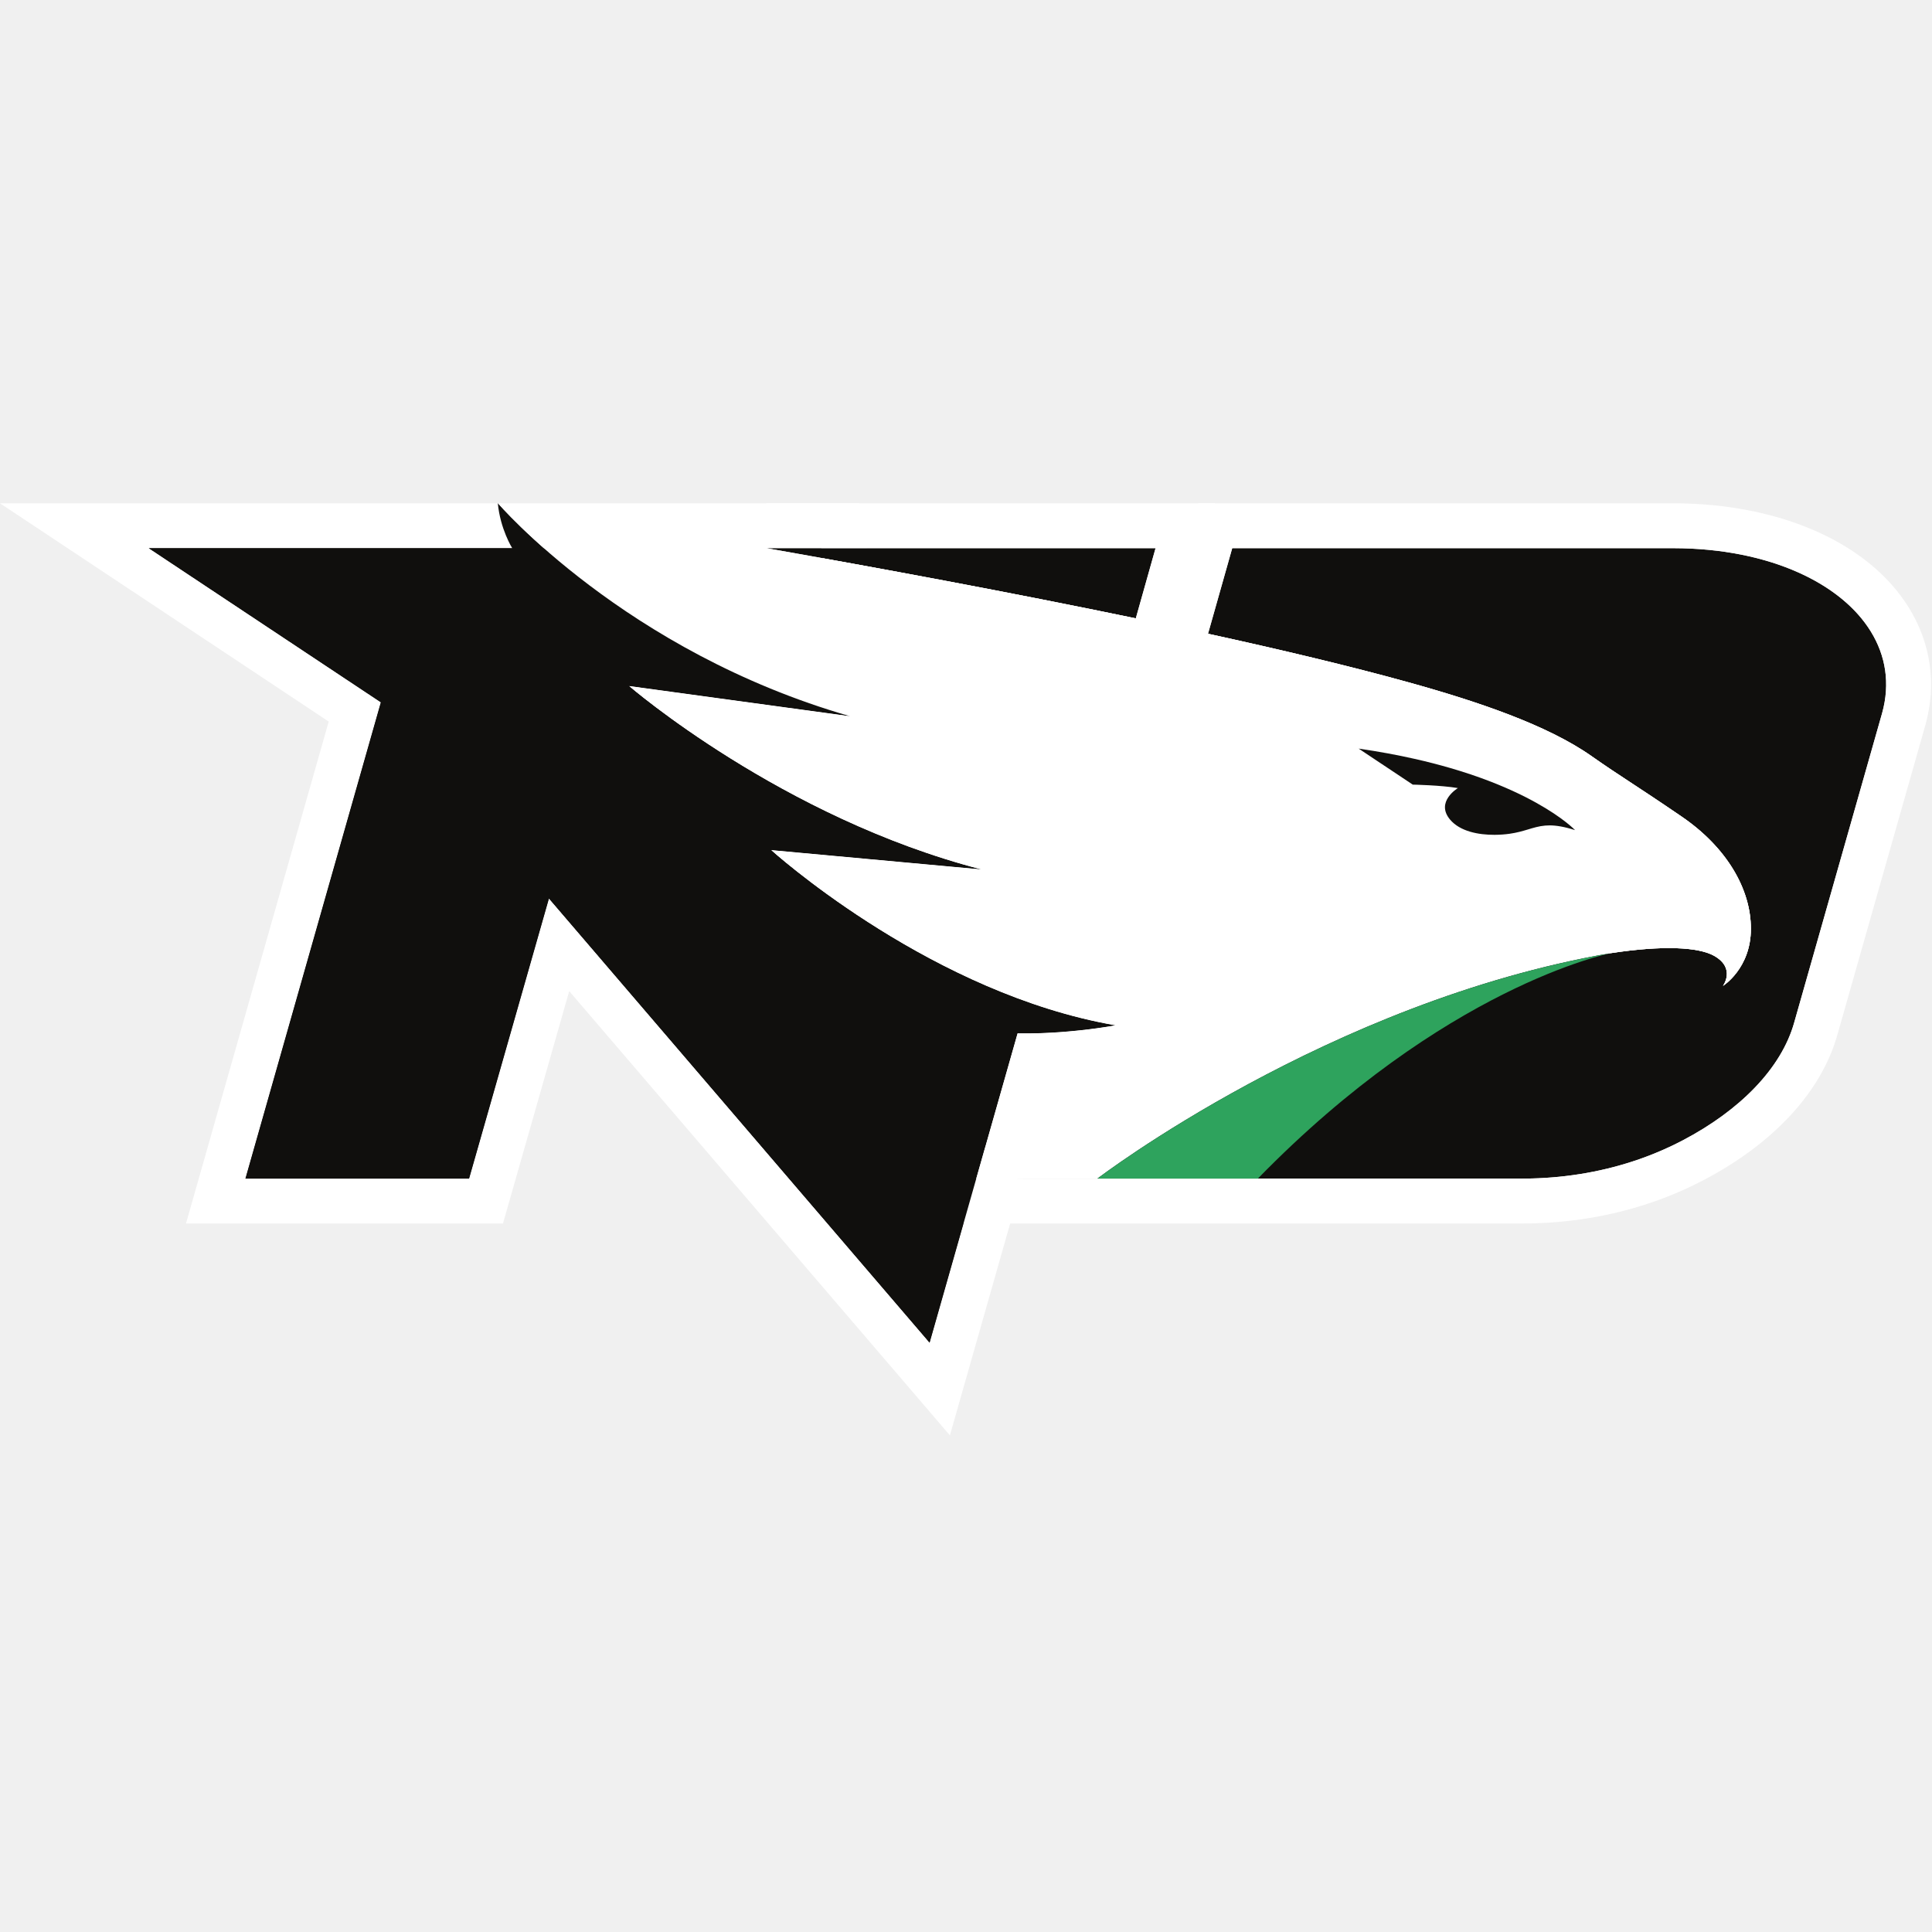
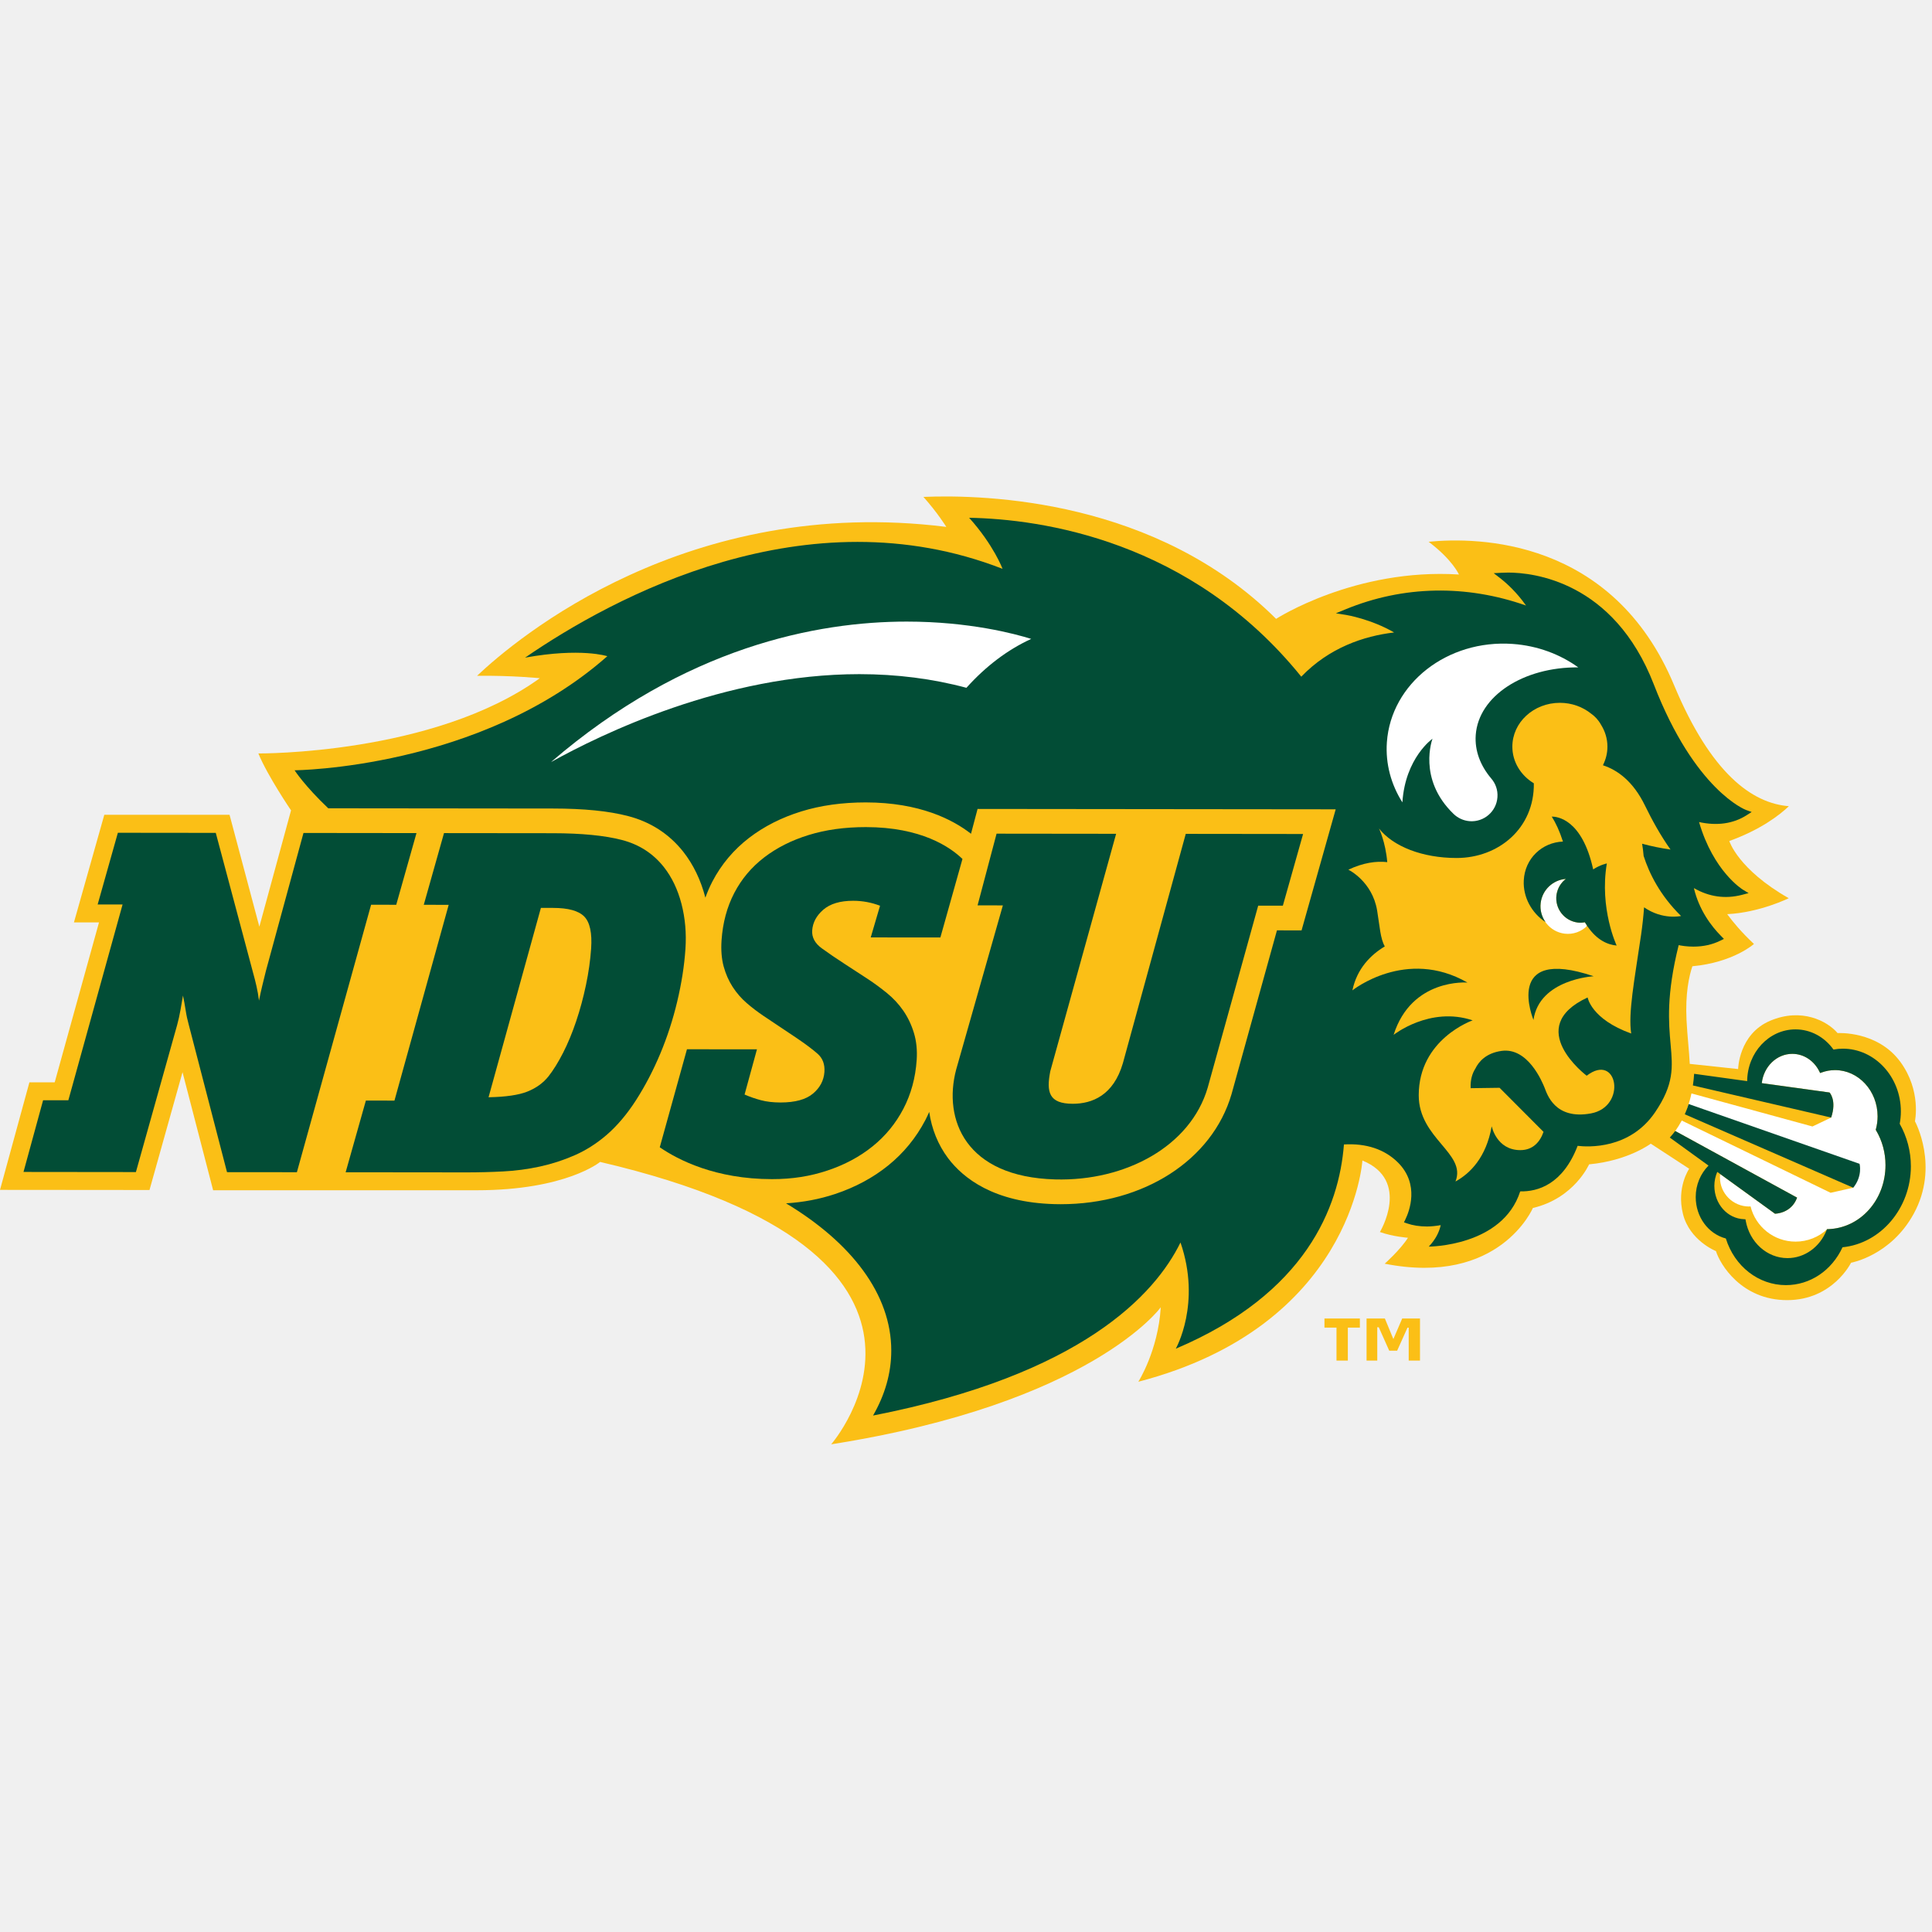
<svg xmlns="http://www.w3.org/2000/svg" width="200px" height="200px" viewBox="0 0 200 200" version="1.1">
-   <g id="north-dakota" stroke="none" stroke-width="1" fill="none" fill-rule="evenodd">
-     <g id="north-dakota_BGD" transform="translate(0, -0)">
-       <g id="north-dakota" transform="translate(0, 52)">
-         <g id="g10" transform="translate(100, 48.30707) scale(-1, 1) rotate(-180) translate(-100, -48.30707) translate(0, 0.024247)" fill-rule="nonzero">
+   <g id="north-dakota-st" stroke="none" stroke-width="1" fill="none" fill-rule="evenodd">
+     <g id="north-dakota-st_BGD">
+       <g id="north-dakota-st" transform="translate(0, 50)">
+         <g id="g10" transform="translate(99.7669, 50.09791) scale(-1, 1) rotate(-180) translate(-99.7669, -50.09791) translate(0, 0.680657)" fill-rule="nonzero">
          <g id="g12">
-             <path d="M88.014,74.442 L65.131,77.569 C65.131,77.569 80.938,63.921 101.616,58.583 L79.842,60.584 C79.842,60.584 95.196,46.682 113.685,42.793 C114.282,42.667 114.883,42.552 115.487,42.448 C115.487,42.448 114.728,42.305 113.499,42.137 C111.589,41.876 108.531,41.555 105.339,41.617 L96.232,9.594 L56.827,55.579 L48.56,26.581 L25.406,26.581 L39.426,75.888 L15.398,91.843 L85.023,91.843 L88.014,74.442" id="path14" fill="#100F0D" />
-             <path d="M88.939,96.489 L0,96.489 L12.827,87.972 L34.028,73.894 L20.937,27.851 L19.254,21.934 L25.406,21.934 L48.56,21.934 L52.067,21.934 L53.029,25.307 L58.925,45.99 L92.703,6.571 L98.334,0 L100.701,8.323 L108.867,37.035 C110.939,37.142 112.787,37.35 114.127,37.533 C115.436,37.712 116.26,37.865 116.349,37.882 L141.647,42.66 L116.276,47.027 C115.737,47.12 115.188,47.225 114.641,47.34 C108.096,48.717 101.929,51.475 96.808,54.359 L101.191,53.956 L102.778,63.082 C98.366,64.221 93.814,65.865 89.249,67.969 C87.742,68.664 86.231,69.409 84.725,70.201 L87.385,69.838 L93.668,68.979 L92.593,75.229 L89.602,92.63 L88.939,96.489 L88.939,96.489 Z M85.023,91.843 L88.014,74.442 L65.131,77.569 C65.131,77.569 80.938,63.921 101.616,58.583 L79.842,60.584 C79.842,60.584 95.196,46.682 113.685,42.793 C114.282,42.667 114.883,42.552 115.487,42.448 C115.487,42.448 114.728,42.305 113.499,42.137 C111.751,41.898 109.04,41.609 106.145,41.609 C105.878,41.609 105.609,41.612 105.339,41.617 L96.232,9.594 L56.827,55.579 L48.56,26.581 L25.406,26.581 L39.426,75.888 L15.398,91.843 L85.023,91.843 L85.023,91.843 Z" id="path16" fill="#FFFFFF" />
-             <g id="g18" transform="translate(105.299, 26.57985)" fill="#100F0D">
-               <path d="M88.373,56.631 C88.277,56.788 88.176,56.942 88.071,57.095 C87.864,57.402 87.638,57.701 87.398,57.995 C85.835,59.901 83.608,61.525 80.861,62.752 C77.32,64.334 72.918,65.254 67.964,65.263 L22.262,65.263 L22.26,65.263 L19.755,56.404 C27.358,54.742 34.464,53.05 40.41,51.403 C47.726,49.377 54.881,46.946 59.428,43.755 C62.513,41.589 63.88,40.828 68.776,37.482 C73.445,34.293 75.953,29.983 75.953,25.865 C75.953,21.748 73.062,19.952 73.062,19.952 C73.062,19.952 74.407,21.752 72.193,23.039 C70.53,24.007 66.739,24.145 61.5,23.349 C61.093,23.271 19.347,19.828 0.009,0.001 L52.169,0.001 C52.533,-0 52.897,0.004 53.261,0.014 C57.076,0.112 60.858,0.768 64.441,2.025 C64.951,2.204 65.46,2.396 65.963,2.6 C66.635,2.872 67.297,3.166 67.951,3.482 C68.278,3.641 68.602,3.804 68.925,3.974 C74.778,7.051 79.107,11.386 80.442,16.177 L89.54,48.195 C90.388,51.249 89.908,54.133 88.373,56.631" id="path20" />
-             </g>
-             <g id="g22" transform="translate(94.28361, 21.92756)" fill="#FFFFFF">
-               <path d="M78.986,74.562 L78.982,74.562 L78.978,74.562 L33.276,74.562 L29.762,74.562 L28.805,71.18 L26.299,62.32 L24.956,57.57 L29.778,56.516 C37.866,54.749 44.732,53.088 50.186,51.577 C55.611,50.074 63.337,47.717 67.773,44.604 C69.4,43.462 70.583,42.686 71.953,41.787 C73.286,40.912 74.797,39.92 77.17,38.298 C79.438,36.748 81.063,34.85 81.83,32.932 C80.834,33.087 79.725,33.165 78.495,33.165 C76.574,33.165 74.356,32.977 71.9,32.607 C71.864,32.604 71.819,32.599 71.765,32.593 C67.883,32.198 57.6,30.937 45.96,27.767 C38.506,25.737 31.741,23.269 25.856,20.431 C18.424,16.848 12.314,12.631 7.698,7.897 L0.002,0.006 L11.024,0.007 L63.184,0.007 L63.272,0.006 C63.644,0.006 64.022,0.011 64.394,0.021 C68.777,0.133 73.016,0.897 76.993,2.292 C77.575,2.496 78.158,2.716 78.725,2.946 C79.489,3.256 80.25,3.595 80.99,3.952 C81.366,4.134 81.74,4.323 82.103,4.514 C89.377,8.338 94.287,13.686 95.931,19.573 L105.024,51.577 L105.028,51.59 L105.033,51.603 C105.621,53.726 105.767,55.859 105.463,57.943 C105.169,59.968 104.455,61.911 103.344,63.718 C103.208,63.94 103.068,64.156 102.926,64.364 C102.644,64.778 102.335,65.192 102.007,65.592 C99.965,68.08 97.196,70.117 93.771,71.647 C89.525,73.543 84.413,74.552 78.986,74.562 L78.986,74.562 Z M78.978,69.915 C83.933,69.906 88.336,68.986 91.876,67.404 C94.622,66.177 96.849,64.553 98.413,62.647 C98.653,62.353 98.878,62.054 99.086,61.747 C99.192,61.594 99.291,61.44 99.387,61.283 C100.923,58.785 101.403,55.901 100.555,52.847 L91.457,20.83 C90.123,16.038 85.792,11.703 79.94,8.626 C79.617,8.456 79.294,8.293 78.966,8.135 C78.313,7.818 77.649,7.524 76.978,7.252 C76.475,7.048 75.966,6.856 75.456,6.677 C71.873,5.42 68.091,4.764 64.275,4.666 C63.941,4.657 63.606,4.653 63.272,4.653 C63.243,4.653 63.213,4.653 63.184,4.653 L11.024,4.653 C30.361,24.48 72.108,27.923 72.515,28.001 C74.803,28.349 76.815,28.518 78.495,28.518 C80.66,28.518 82.271,28.236 83.208,27.691 C85.422,26.404 84.077,24.604 84.077,24.604 C84.077,24.604 86.968,26.4 86.968,30.517 C86.968,34.635 84.46,38.945 79.792,42.134 C74.895,45.48 73.528,46.241 70.443,48.407 C65.897,51.598 58.742,54.029 51.426,56.055 C45.479,57.702 38.373,59.394 30.77,61.056 L33.276,69.915 L33.276,69.915 L78.978,69.915 L78.978,69.915 Z" id="path24" />
-             </g>
-             <path d="M79.329,91.843 C90.897,89.805 104.626,87.267 117.577,84.575 L119.624,91.843 L119.624,91.843 L79.329,91.843" id="path26" fill="#100F0D" />
-             <path d="M125.76,96.489 L119.624,96.489 L119.624,96.489 L79.329,96.489 L78.523,87.267 C92.768,84.757 105.59,82.321 116.631,80.026 L120.875,79.144 L122.049,83.315 L124.097,90.583 L125.76,96.489 L125.76,96.489 Z M119.624,91.843 L117.577,84.575 C104.626,87.267 90.897,89.805 79.329,91.843 L119.624,91.843 L119.624,91.843 L119.624,91.843 Z" id="path28" fill="#FFFFFF" />
-             <path d="M113.685,42.793 C95.196,46.682 79.842,60.584 79.842,60.584 L101.616,58.583 C80.938,63.921 65.131,77.569 65.131,77.569 L88.014,74.442 C64.698,81.133 51.532,96.515 51.532,96.515 C51.783,93.816 53.025,91.843 53.025,91.843 L15.398,91.843 L39.426,75.888 L25.406,26.581 L48.56,26.581 L56.827,55.579 L96.232,9.594 L105.339,41.617 C108.531,41.555 111.589,41.876 113.499,42.137 C114.728,42.305 115.487,42.448 115.487,42.448 C114.883,42.552 114.282,42.667 113.685,42.793" id="path30" fill="#100F0D" />
-             <g id="g32" transform="translate(51.52867, 26.57607)" fill="#FFFFFF">
-               <path d="M115.225,23.346 L115.251,23.35 L115.27,23.352 C120.509,24.148 124.3,24.01 125.963,23.043 C128.176,21.755 126.831,19.956 126.831,19.956 C126.831,19.956 129.722,21.751 129.722,25.869 C129.722,29.986 127.214,34.297 122.546,37.486 C117.65,40.831 116.283,41.592 113.197,43.758 C108.651,46.949 101.496,49.38 94.18,51.406 C88.234,53.053 81.127,54.746 73.525,56.407 C71.077,56.942 68.577,57.473 66.048,57.999 C53.097,60.69 39.369,63.228 27.8,65.267 C11.845,68.078 0.003,69.938 0.003,69.938 C0.003,69.938 13.17,54.557 36.485,47.865 L13.602,50.992 C13.602,50.992 29.409,37.344 50.087,32.007 L28.313,34.008 C28.313,34.008 43.667,20.106 62.156,16.217 C62.753,16.091 63.353,15.976 63.958,15.872 C63.958,15.872 63.199,15.729 61.97,15.561 C60.06,15.3 57.002,14.979 53.81,15.041 L49.534,0.004 L49.534,0.004 L57.569,0.004 L62.072,0.004 C62.072,0.004 86.011,18.312 115.225,23.346" id="path34" />
-             </g>
-             <path d="M150.922,67.009 C150.922,67.009 148.553,65.589 150.114,63.741 C151.142,62.525 153.041,62.162 154.718,62.169 C155.277,62.171 155.811,62.214 156.28,62.28 C156.658,62.334 156.99,62.404 157.298,62.48 C157.59,62.552 157.857,62.63 158.112,62.706 C158.735,62.893 159.29,63.069 159.956,63.126 C160.107,63.139 160.264,63.147 160.43,63.146 C161.114,63.143 161.935,63.011 163.048,62.657 L163.049,62.657 C163.049,62.657 161.873,63.909 159.009,65.499 C158.844,65.591 158.676,65.683 158.5,65.776 C158.124,65.976 157.727,66.179 157.298,66.386 C155.439,67.282 153.078,68.228 150.123,69.087 C148.983,69.418 147.755,69.737 146.433,70.034 C144.674,70.431 142.748,70.79 140.648,71.094 L146.248,67.366 C146.248,67.366 149.142,67.31 150.922,67.009" id="path36" fill="#100F0D" />
-             <g id="g38" transform="translate(113.5969, 26.57518)" fill="#2EA35D">
-               <path d="M0.004,0.005 C0.004,0.005 23.942,18.313 53.156,23.346 L53.183,23.351 L53.202,23.353 C52.794,23.275 35.952,19.832 16.613,0.005 L0.004,0.005" id="path40" />
-             </g>
+             <path d="M198.233,33.443 C198.233,33.443 198.921,36.597 196.72,39.596 C194.343,42.836 190.226,42.57 190.226,42.57 C189.164,43.819 186.492,45.227 183.242,43.845 C179.993,42.464 179.929,38.848 179.929,38.848 L174.923,39.383 C174.856,40.772 174.669,42.286 174.588,43.932 C174.453,46.675 174.854,48.479 175.196,49.488 C179.443,49.883 181.568,51.796 181.568,51.796 C180.269,53.015 179.386,54.082 178.8,54.882 C182.151,55.041 185.17,56.532 185.17,56.532 C179.908,59.527 179.017,62.453 179.017,62.453 C182.244,63.624 184.178,65.103 185.183,66.058 C181.386,66.359 177.123,69.422 173.297,78.593 C166.95,93.807 152.957,93.93 147.891,93.432 C150.373,91.561 151.028,90.043 151.028,90.043 C140.244,90.72 132.102,85.451 132.102,85.451 C119.711,97.781 102.143,98.345 95.593,98.076 C97.067,96.421 97.962,94.971 97.962,94.971 C71.17,98.318 53.493,83.443 49.384,79.556 C52.992,79.603 55.879,79.306 55.879,79.306 C44.873,71.363 26.746,71.519 26.746,71.519 C27.699,69.191 30.129,65.627 30.129,65.627 L26.848,53.588 L23.763,65.166 L10.797,65.166 L7.654,54.027 L10.248,54.027 L5.663,37.475 L3.045,37.475 L0,26.34 L15.476,26.326 L18.895,38.523 L22.063,26.3 L49.335,26.3 C58.599,26.3 62.123,29.233 62.123,29.233 C103.181,19.651 86.043,0 86.043,0 C113.018,4.247 120.163,14.188 120.163,14.188 C119.883,9.677 117.839,6.476 117.839,6.476 C139.973,12.236 141.036,29.38 141.036,29.38 C146.077,27.314 142.847,21.976 142.847,21.976 C144.227,21.489 145.753,21.382 145.753,21.382 C144.951,20.123 143.345,18.697 143.345,18.697 C155.241,16.35 158.683,24.465 158.683,24.465 C162.973,25.47 164.501,28.982 164.501,28.982 C168.54,29.356 170.886,31.123 170.886,31.123 L174.865,28.527 C174.865,28.527 173.532,26.619 174.218,23.852 C174.906,21.085 177.636,20.001 177.636,20.001 C178.05,18.64 180.279,14.926 185.001,14.926 C189.725,14.926 191.619,18.796 191.619,18.796 C191.619,18.796 195.726,19.517 198.107,23.866 C200.795,28.776 198.233,33.443 198.233,33.443" id="path14" fill="#FBBF16" />
+             <path d="M175.886,64.416 C177.753,64.006 179.434,64.245 180.812,65.125 L181.333,65.458 L180.751,65.666 C180.699,65.685 175.46,67.673 171.203,78.663 C167.041,89.408 158.617,90.242 156.133,90.242 C155.897,90.242 155.665,90.235 155.444,90.223 L154.628,90.179 L155.276,89.68 C156,89.116 157.013,88.192 157.972,86.832 C151.777,89.012 145.266,88.902 139.286,86.437 L138.29,86.027 L139.354,85.856 C139.383,85.852 141.932,85.432 144.316,84.044 C141.193,83.674 137.614,82.482 134.708,79.466 C123.261,93.634 107.733,95.778 100.324,95.916 C102.866,93.088 103.784,90.63 103.784,90.63 C83.464,98.547 63.499,87.72 54.356,81.436 C60.146,82.486 62.871,81.586 62.871,81.586 C49.654,69.915 30.495,69.776 30.495,69.776 C30.495,69.776 31.51,68.189 33.982,65.841 L57.228,65.817 C60.464,65.814 63.014,65.559 65.02,65.036 C67.338,64.434 69.256,63.197 70.719,61.359 C71.777,60.015 72.547,58.415 73.019,56.593 C73.019,56.592 73.021,56.591 73.021,56.591 C73.227,57.163 73.465,57.718 73.742,58.252 C74.667,60.028 75.948,61.552 77.551,62.783 C79.097,63.969 80.92,64.892 82.969,65.523 C84.965,66.139 87.203,66.45 89.618,66.45 C95.225,66.445 98.651,64.661 100.517,63.204 L101.198,65.774 L138.271,65.735 L134.737,53.201 L132.189,53.204 L127.485,36.238 C125.489,29.416 118.387,24.856 109.802,24.856 C109.592,24.856 109.378,24.86 109.165,24.865 C102.876,25.036 99.693,27.557 98.132,29.638 C97.099,31.021 96.447,32.654 96.192,34.41 C96.064,34.118 95.931,33.832 95.786,33.552 C94.827,31.723 93.533,30.143 91.935,28.857 C90.373,27.595 88.531,26.606 86.462,25.916 C84.831,25.373 83.151,25.058 81.37,24.947 C88.155,20.862 92.264,15.532 92.264,9.699 C92.264,7.363 91.604,5.108 90.378,2.979 C112.053,7.217 119.585,15.554 122.204,20.893 C124.384,14.582 121.717,9.898 121.717,9.898 C135.229,15.621 138.623,24.592 139.124,31.041 C141.416,31.177 143.332,30.551 144.717,29.172 C146.986,26.909 145.879,24.095 145.487,23.286 L145.338,22.98 L145.658,22.868 C146.248,22.66 146.959,22.549 147.712,22.549 C148.155,22.549 148.641,22.602 149.142,22.687 C148.991,21.993 148.632,21.234 147.907,20.467 C147.907,20.467 155.541,20.469 157.372,26.184 C159.193,26.145 161.778,26.899 163.316,30.897 C164.388,30.771 168.713,30.522 171.331,34.37 C173.308,37.28 173.155,39.002 172.942,41.388 C172.739,43.668 172.487,46.496 173.776,51.676 C174.094,51.609 174.639,51.521 175.3,51.521 C176.322,51.521 177.258,51.727 178.081,52.135 L178.458,52.322 L178.163,52.621 C177.152,53.643 175.89,55.302 175.351,57.58 C176.916,56.673 178.607,56.433 180.319,56.879 L181.014,57.061 L180.399,57.432 C180.368,57.451 177.367,59.312 175.886,64.416" id="path16" fill="#024D36" />
+             <path d="M146.997,8.667 L145.829,8.667 L145.829,12.074 L145.702,12.074 L144.631,9.69 L143.814,9.69 L142.73,12.116 L142.573,12.116 L142.573,8.667 L141.466,8.667 L141.466,13.025 L143.361,13.025 L144.241,10.894 L145.155,13.025 L146.997,13.025 L146.997,8.667 Z M140.774,12.079 L139.528,12.079 L139.528,8.667 L138.353,8.667 L138.353,12.079 L137.108,12.079 L137.108,13.025 L140.774,13.025 L140.774,12.079 L140.774,12.079 Z" id="path18" fill="#FBBF16" />
+             <path d="M194.211,32.499 L194.174,32.556 L194.192,32.619 C194.31,33.062 194.368,33.51 194.368,33.951 C194.368,36.589 192.391,38.738 189.96,38.738 C189.484,38.738 189.013,38.653 188.554,38.485 L188.42,38.434 L188.357,38.564 C187.803,39.711 186.724,40.421 185.537,40.421 C183.914,40.421 182.573,39.095 182.379,37.389 L189.394,36.42 C189.394,36.42 190.166,35.621 189.561,33.825 L187.625,32.902 L175.098,36.325 C174.988,35.808 174.848,35.3 174.669,34.801 L191.806,28.298 L191.848,26.563 L189.503,26.038 L174.096,33.515 C173.896,33.146 173.674,32.783 173.417,32.436 L186.035,25.537 C185.433,23.871 183.745,23.873 183.745,23.873 L178.07,27.979 C178.059,27.866 178.048,27.753 178.048,27.637 C178.048,25.969 179.401,24.618 181.069,24.618 C181.119,24.618 181.165,24.63 181.217,24.632 C181.734,22.536 183.621,20.983 185.877,20.983 C187.128,20.983 188.263,21.46 189.119,22.241 L189.129,22.272 L189.234,22.274 C192.572,22.376 195.186,25.288 195.186,28.908 C195.186,30.179 194.848,31.423 194.211,32.499" id="path20" fill="#FFFFFF" />
+             <path d="M196.658,33.179 C196.737,33.603 196.777,34.033 196.777,34.461 C196.777,38.043 194.079,40.958 190.765,40.958 C190.453,40.958 190.136,40.929 189.801,40.867 C188.846,42.195 187.415,42.954 185.864,42.954 C183.122,42.954 180.889,40.554 180.867,37.598 L175.376,38.356 C175.349,37.953 175.309,37.551 175.248,37.15 L189.561,33.825 C190.166,35.621 189.394,36.42 189.394,36.42 L182.379,37.389 C182.573,39.095 183.914,40.421 185.537,40.421 C186.724,40.421 187.803,39.711 188.357,38.564 L188.42,38.434 L188.554,38.485 C189.013,38.653 189.484,38.738 189.96,38.738 C192.391,38.738 194.368,36.589 194.368,33.951 C194.368,33.51 194.31,33.062 194.192,32.619 L194.174,32.556 L194.211,32.499 C194.848,31.423 195.186,30.179 195.186,28.908 C195.186,25.288 192.572,22.376 189.234,22.274 L189.129,22.272 L189.091,22.175 C188.395,20.414 186.806,19.276 185.041,19.276 C182.925,19.276 181.106,20.915 180.712,23.172 L180.691,23.297 L180.561,23.303 C178.829,23.356 177.47,24.874 177.47,26.759 C177.47,27.265 177.579,27.752 177.77,28.2 L183.745,23.873 C183.745,23.873 185.433,23.871 186.035,25.537 L173.417,32.436 C173.246,32.202 173.056,31.977 172.856,31.756 L176.864,28.853 C176.039,28.027 175.54,26.859 175.54,25.605 C175.54,23.549 176.817,21.795 178.658,21.307 C179.56,18.415 182.048,16.479 184.876,16.479 C187.375,16.479 189.616,17.978 190.738,20.398 C194.711,20.795 197.813,24.457 197.813,28.782 C197.813,30.33 197.412,31.849 196.658,33.179" id="path22" fill="#024D36" />
+             <path d="M192.501,29.036 L174.81,35.227 C174.696,34.867 174.564,34.512 174.409,34.164 L191.848,26.563 C192.841,27.792 192.501,29.036 192.501,29.036" id="path24" fill="#024D36" />
+             <path d="M41.018,55.853 L43.114,63.274 L31.416,63.287 L27.526,49.005 C27.387,48.46 27.259,47.94 27.142,47.445 C27.024,46.95 26.913,46.447 26.811,45.934 C26.746,46.447 26.662,46.935 26.559,47.394 C26.456,47.855 26.323,48.375 26.161,48.957 L22.337,63.296 L12.202,63.307 L10.109,55.884 L12.689,55.883 L7.075,35.615 L4.462,35.619 L2.433,28.196 L14.069,28.183 L18.331,43.384 C18.463,43.863 18.584,44.398 18.691,44.996 C18.799,45.593 18.883,46.079 18.942,46.456 C19.042,45.975 19.136,45.475 19.217,44.943 C19.297,44.415 19.407,43.912 19.541,43.433 L23.5,28.174 L30.734,28.167 L38.416,55.856 L41.018,55.853" id="path26" fill="#024D36" />
+             <path d="M97.348,52.468 L99.634,60.596 C98.349,61.84 95.36,63.888 89.645,63.894 C87.462,63.895 85.489,63.624 83.722,63.078 C81.957,62.536 80.417,61.76 79.108,60.756 C77.797,59.75 76.764,58.521 76.01,57.072 C75.257,55.623 74.82,53.993 74.695,52.185 C74.627,51.16 74.698,50.254 74.912,49.47 C75.127,48.683 75.44,47.977 75.85,47.343 C76.26,46.713 76.742,46.157 77.298,45.679 C77.85,45.2 78.435,44.757 79.046,44.345 L82.415,42.093 C83.377,41.443 84.118,40.889 84.642,40.426 C85.163,39.966 85.397,39.341 85.344,38.556 C85.283,37.668 84.887,36.917 84.158,36.305 C83.427,35.692 82.308,35.386 80.798,35.386 C80.025,35.388 79.35,35.466 78.774,35.621 C78.198,35.774 77.632,35.97 77.078,36.209 L78.36,40.889 L71.114,40.896 L68.298,30.749 C70.214,29.434 74.066,27.457 79.902,27.451 C82.018,27.449 83.867,27.746 85.653,28.342 C87.44,28.937 88.999,29.771 90.33,30.846 C91.663,31.92 92.724,33.217 93.518,34.734 C94.309,36.251 94.769,37.932 94.894,39.776 C94.964,40.798 94.868,41.738 94.607,42.592 C94.347,43.442 93.98,44.211 93.506,44.895 C93.032,45.578 92.47,46.183 91.817,46.713 C91.167,47.243 90.503,47.731 89.827,48.175 L87.466,49.713 C86.566,50.294 85.764,50.842 85.061,51.354 C84.358,51.867 84.03,52.481 84.078,53.198 C84.136,54.017 84.52,54.734 85.232,55.347 C85.946,55.96 86.974,56.268 88.316,56.267 C89.29,56.266 90.219,56.093 91.1,55.751 L90.138,52.474 L97.348,52.468" id="path28" fill="#024D36" />
+             <path d="M60.657,47.538 C60.385,46.241 60.048,44.996 59.647,43.803 C59.246,42.608 58.794,41.519 58.291,40.53 C57.787,39.54 57.277,38.722 56.765,38.074 C56.213,37.391 55.49,36.872 54.594,36.515 C53.694,36.156 52.356,35.961 50.575,35.928 L55.994,55.531 L57.25,55.529 C58.828,55.528 59.907,55.227 60.488,54.63 C61.067,54.031 61.303,52.93 61.194,51.327 C61.11,50.098 60.93,48.834 60.657,47.538 L60.657,47.538 Z M70.546,55.952 C70.16,57.436 69.551,58.707 68.717,59.766 C67.604,61.167 66.158,62.1 64.377,62.562 C62.597,63.026 60.213,63.257 57.226,63.261 L45.963,63.273 L43.868,55.85 L46.448,55.847 L40.834,35.581 L37.875,35.584 L35.781,28.163 L48.28,28.15 C49.523,28.149 50.791,28.181 52.09,28.249 C53.387,28.314 54.657,28.486 55.899,28.757 C57.143,29.028 58.344,29.42 59.505,29.93 C60.664,30.44 61.76,31.137 62.793,32.024 C63.899,32.98 64.922,34.191 65.861,35.657 C66.8,37.125 67.631,38.72 68.354,40.443 C69.074,42.166 69.659,43.961 70.106,45.839 C70.553,47.714 70.837,49.527 70.956,51.266 C71.068,52.904 70.93,54.466 70.546,55.952 L70.546,55.952 Z" id="path30" fill="#024D36" />
+             <path d="M116.241,39.456 C115.262,36.105 113.044,35.253 111.054,35.253 C108.57,35.256 108.306,36.467 108.726,38.624 L115.541,63.201 L103.165,63.215 L101.198,55.793 L103.816,55.789 L98.978,38.782 C97.622,33.636 99.93,27.675 109.234,27.422 C116.543,27.222 123.251,30.871 125.021,36.921 L130.248,55.762 L132.801,55.76 L134.895,63.18 L122.749,63.194 L116.241,39.456" id="path32" fill="#024D36" />
+             <path d="M152.767,73.422 C153.054,77.473 157.717,80.477 163.381,80.428 C161.496,81.785 159.165,82.673 156.594,82.855 C149.832,83.333 144.001,78.774 143.569,72.676 C143.413,70.428 144.016,68.288 145.174,66.454 C145.476,71.08 148.293,73.043 148.293,73.043 C148.293,73.043 146.707,68.885 150.475,65.256 C150.91,64.833 151.5,64.554 152.152,64.506 C153.627,64.403 154.913,65.514 155.014,66.99 C155.069,67.729 154.82,68.409 154.372,68.927 C153.247,70.255 152.653,71.801 152.767,73.422" id="path34" fill="#FFFFFF" />
+             <path d="M170.148,60.907 C170.11,61.346 170.059,61.771 169.992,62.173 C170.962,61.908 171.952,61.71 172.931,61.57 C171.883,63.052 171.028,64.604 170.288,66.123 C169.059,68.644 167.441,69.805 165.939,70.292 C165.947,70.312 165.954,70.332 165.96,70.352 C166.241,70.922 166.4,71.554 166.4,72.221 C166.4,73.052 166.155,73.828 165.732,74.498 C165.457,74.995 165.1,75.367 164.709,75.64 C163.843,76.336 162.716,76.76 161.478,76.76 C158.761,76.76 156.558,74.727 156.558,72.221 C156.558,70.633 157.444,69.238 158.782,68.428 C158.848,63.769 155.121,60.696 150.788,60.696 C147.246,60.696 144.219,61.887 142.755,63.747 C142.755,63.747 143.428,62.377 143.609,60.267 C142.461,60.395 141.118,60.209 139.583,59.485 C139.583,59.485 142.054,58.294 142.559,55.263 C142.837,53.592 142.887,52.37 143.353,51.543 C141.899,50.67 140.476,49.258 140,46.993 C140,46.993 145.556,51.449 151.91,47.8 C151.91,47.8 146.13,48.283 144.267,42.388 C144.267,42.388 148.021,45.373 152.448,43.888 C152.448,43.888 146.867,41.962 146.867,36.132 C146.867,31.634 151.839,30.135 150.671,27.207 C152.185,28.041 153.849,29.684 154.421,32.924 C154.421,32.924 154.917,30.454 157.386,30.454 C158.696,30.454 159.429,31.316 159.785,32.345 L155.235,36.908 L152.241,36.866 C152.201,37.746 152.414,38.403 152.731,38.899 C153.073,39.598 153.816,40.494 155.428,40.725 C158.176,41.12 159.659,37.5 159.905,36.89 C160.148,36.282 160.943,33.565 164.694,34.255 C168.449,34.947 167.462,40.627 164.252,38.157 C164.252,38.157 157.632,43.145 164.35,46.258 C164.35,46.258 164.716,44.012 168.861,42.526 C168.538,44.626 169.183,47.968 169.881,52.725 C170.028,53.734 170.128,54.687 170.194,55.59 C172.126,54.249 174.021,54.693 174.021,54.693 C171.835,56.832 170.72,59.121 170.148,60.907" id="path36" fill="#FBBF16" />
+             <path d="M163.33,54.013 C161.938,54.188 160.952,55.452 161.123,56.843 C161.21,57.542 161.579,58.133 162.097,58.53 C160.773,58.429 159.659,57.409 159.491,56.041 C159.298,54.48 160.407,53.059 161.967,52.863 C162.863,52.752 163.707,53.082 164.304,53.669 C164.224,53.791 164.143,53.905 164.064,54.041 C163.826,54 163.583,53.981 163.33,54.013" id="path38" fill="#FFFFFF" />
+             <path d="M167.355,51.633 C167.355,51.633 165.553,55.462 166.34,60.132 C166.34,60.132 165.658,59.997 164.925,59.516 C163.776,64.751 161.17,64.988 160.637,64.98 C161.054,64.324 161.451,63.475 161.795,62.397 C159.611,62.306 157.857,60.636 157.741,58.381 C157.648,56.627 158.572,54.99 159.993,54.061 C159.602,54.619 159.399,55.311 159.491,56.041 C159.659,57.409 160.773,58.429 162.097,58.53 L162.097,58.53 C161.971,58.435 161.856,58.326 161.751,58.21 C161.742,58.199 161.731,58.187 161.722,58.176 C161.623,58.062 161.531,57.939 161.453,57.806 C161.451,57.802 161.449,57.8 161.447,57.798 C161.372,57.669 161.308,57.531 161.258,57.387 C161.247,57.356 161.237,57.325 161.229,57.295 C161.179,57.15 161.143,57.001 161.123,56.843 C160.952,55.452 161.938,54.188 163.33,54.013 C163.583,53.981 163.826,54 164.064,54.041 C164.143,53.905 164.224,53.791 164.304,53.669 C164.275,53.641 164.244,53.616 164.215,53.59 C164.252,53.605 164.286,53.623 164.323,53.641 C165.297,52.189 166.435,51.715 167.355,51.633" id="path40" fill="#024D36" />
+             <path d="M164.976,48.454 C164.976,48.454 159.355,48.155 158.744,43.932 C158.744,43.932 155.551,51.633 164.976,48.454" id="path42" fill="#024D36" />
+             <path d="M57.037,70.623 C62.209,73.508 74.985,79.728 88.959,79.728 C92.823,79.728 96.552,79.253 100.044,78.315 C102.061,80.561 104.314,82.26 106.751,83.376 C105.068,83.902 100.346,85.168 93.863,85.168 C84.626,85.168 70.923,82.585 57.037,70.623" id="path44" fill="#FFFFFF" />
          </g>
        </g>
      </g>
    </g>
  </g>
</svg>
